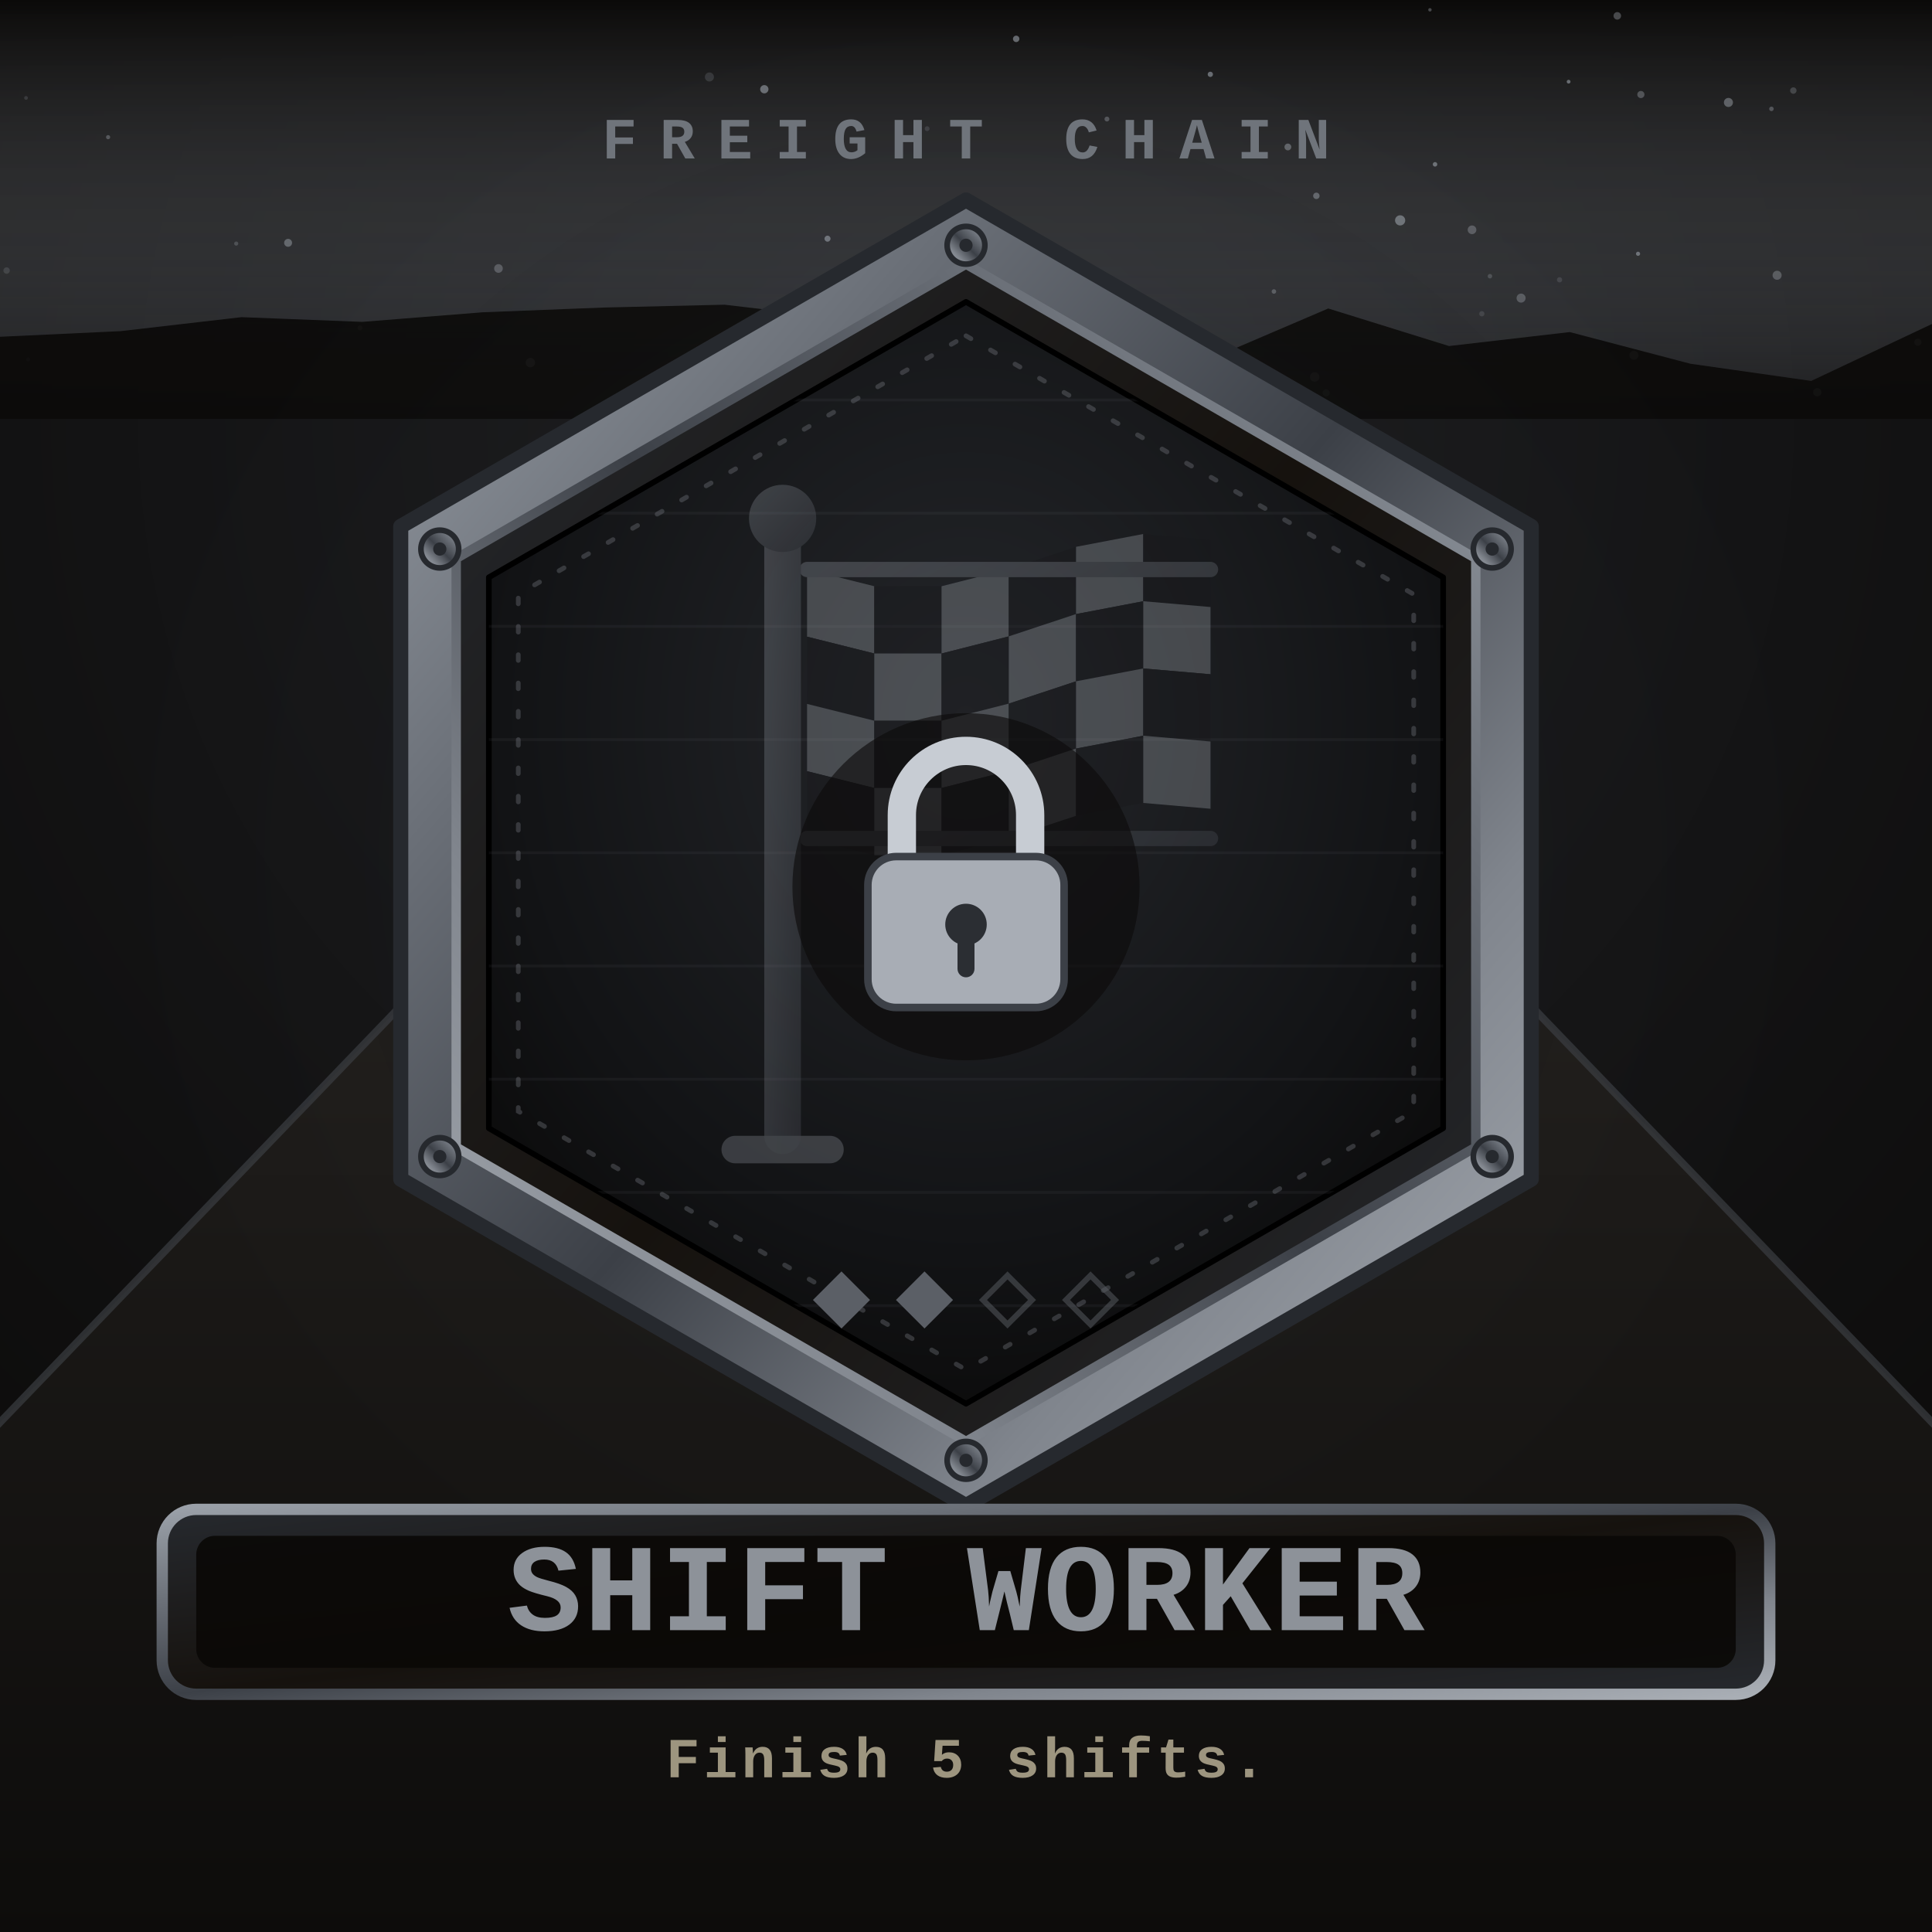
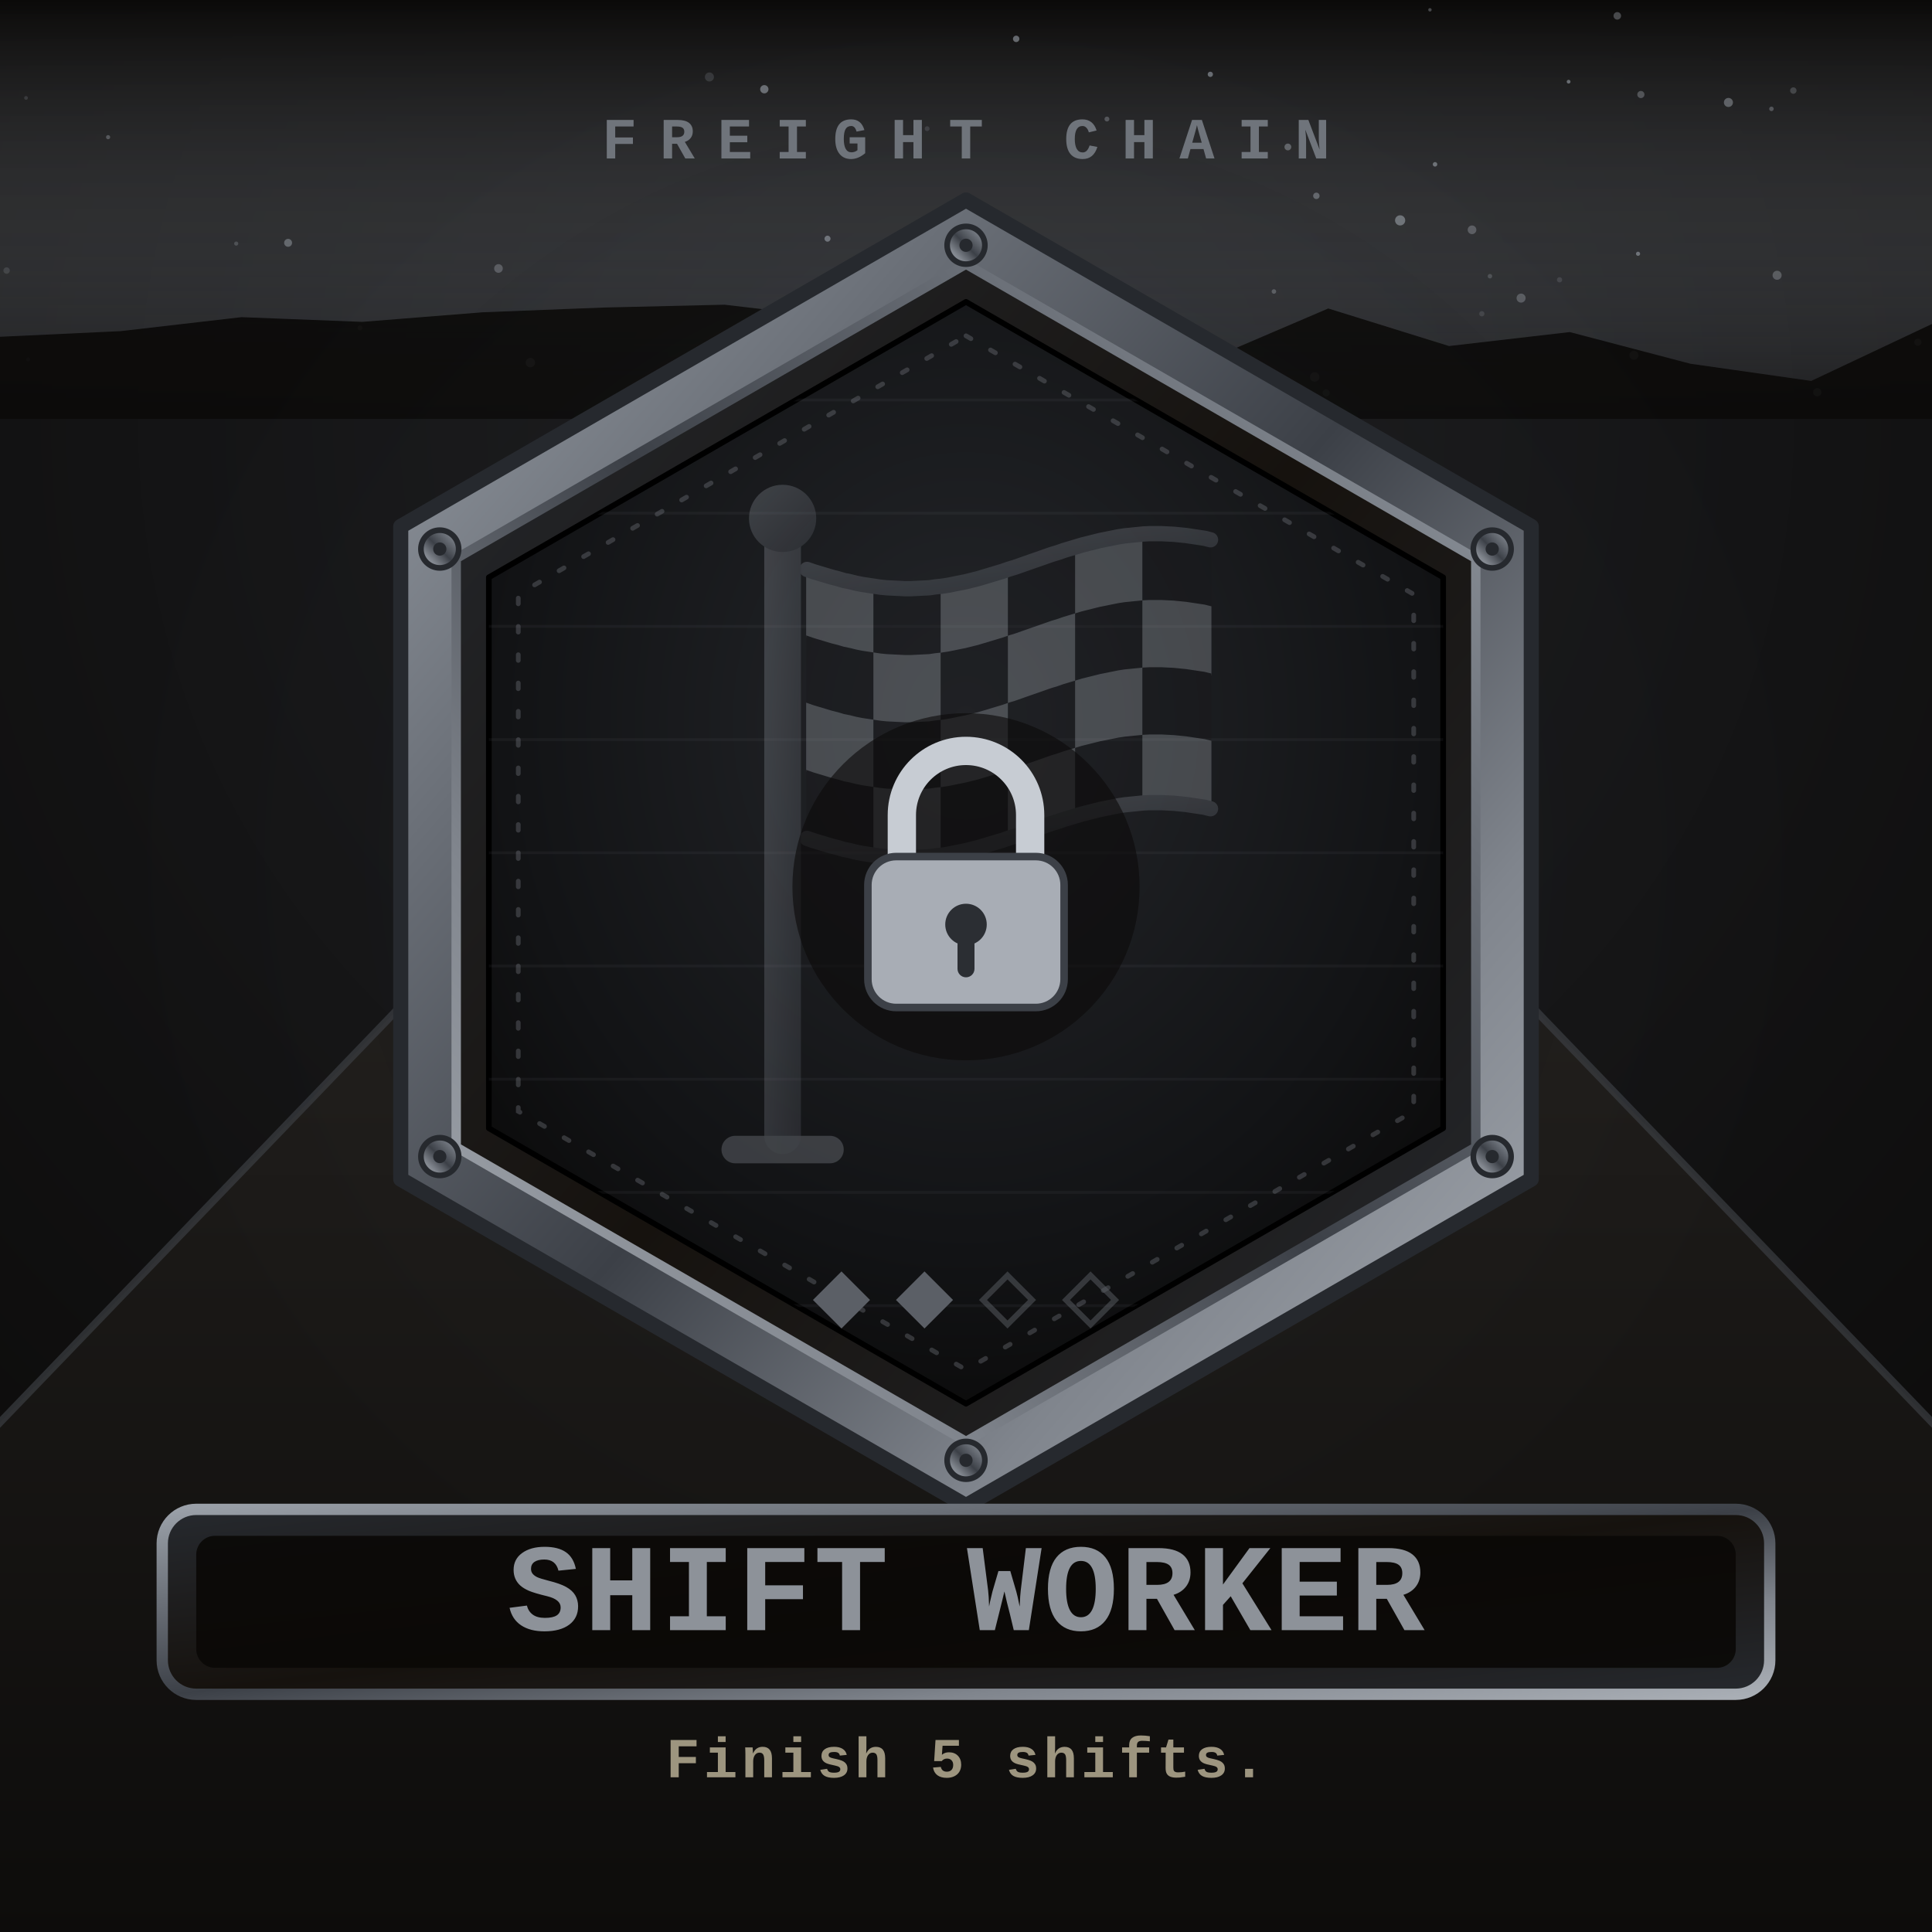
<svg xmlns="http://www.w3.org/2000/svg" width="1024" height="1024" viewBox="0 0 1024 1024" role="img" aria-label="Shift Worker – Freight Chain achievement (locked)">
  <defs>
    <radialGradient id="bg" cx="50%" cy="22%" r="85%">
      <stop offset="0" stop-color="#1c1d20" />
      <stop offset="1" stop-color="#0b0a09" />
    </radialGradient>
    <linearGradient id="sky" x1="0" y1="0" x2="0" y2="1">
      <stop offset="0" stop-color="#0b0a09" />
      <stop offset="1" stop-color="#7b7f86" stop-opacity="0.1" />
    </linearGradient>
    <linearGradient id="road" x1="0" y1="0" x2="0" y2="1">
      <stop offset="0" stop-color="#2a2724" />
      <stop offset="1" stop-color="#0d0c0b" />
    </linearGradient>
    <linearGradient id="rim" x1="0" y1="0" x2="1" y2="1">
      <stop offset="0%" stop-color="#9aa0a8" />
      <stop offset="25%" stop-color="#6a6f77" />
      <stop offset="50%" stop-color="#3c4047" />
      <stop offset="75%" stop-color="#80858d" />
      <stop offset="100%" stop-color="#a9aeb5" />
    </linearGradient>
    <linearGradient id="rimB" x1="1" y1="0" x2="0" y2="1">
      <stop offset="0%" stop-color="#9aa0a8" />
      <stop offset="25%" stop-color="#6a6f77" />
      <stop offset="50%" stop-color="#3c4047" />
      <stop offset="75%" stop-color="#80858d" />
      <stop offset="100%" stop-color="#a9aeb5" />
    </linearGradient>
    <linearGradient id="bevel" x1="0" y1="0" x2="1" y2="1">
      <stop offset="0" stop-color="#26292e" />
      <stop offset=".5" stop-color="#16120e" />
      <stop offset="1" stop-color="#26292e" />
    </linearGradient>
    <radialGradient id="plate" cx="50%" cy="38%" r="75%">
      <stop offset="0" stop-color="#24262a" />
      <stop offset=".65" stop-color="#121315" />
      <stop offset="1" stop-color="#070605" />
    </radialGradient>
    <radialGradient id="halo" cx="50%" cy="50%" r="50%">
      <stop offset="0" stop-color="#7b7f86" stop-opacity="0.06" />
      <stop offset="1" stop-color="#7b7f86" stop-opacity="0" />
    </radialGradient>
    <linearGradient id="ga" x1="0" y1="0" x2="1" y2="1">
      <stop offset="0" stop-color="#8b9099" />
      <stop offset="1" stop-color="#4c5058" />
    </linearGradient>
    <linearGradient id="sheen" x1="0" y1="0" x2="1" y2="1">
      <stop offset="0" stop-color="#fff" stop-opacity="0" />
      <stop offset=".45" stop-color="#fff" stop-opacity="0" />
      <stop offset=".5" stop-color="#fff" stop-opacity="0" />
      <stop offset=".56" stop-color="#fff" stop-opacity="0" />
      <stop offset="1" stop-color="#fff" stop-opacity="0" />
    </linearGradient>
    <filter id="glow" x="-30%" y="-30%" width="160%" height="160%">
      <feGaussianBlur stdDeviation="9" result="b" />
      <feMerge>
        <feMergeNode in="b" />
        <feMergeNode in="SourceGraphic" />
      </feMerge>
    </filter>
  </defs>
  <rect width="1024" height="1024" fill="url(#bg)" />
  <rect width="1024" height="222" fill="url(#sky)" />
  <circle cx="1016.5" cy="181.4" r="1.9" fill="#9aa0a8" opacity="0.5" />
  <circle cx="586.7" cy="63.1" r="1.3" fill="#9aa0a8" opacity="0.4" />
  <circle cx="757.9" cy="5.2" r="0.9" fill="#9aa0a8" opacity="0.4" />
  <circle cx="152.7" cy="128.7" r="2.1" fill="#9aa0a8" opacity="0.5" />
  <circle cx="682.6" cy="77.9" r="1.8" fill="#9aa0a8" opacity="0.5" />
  <circle cx="590.8" cy="157.9" r="1.5" fill="#9aa0a8" opacity="0.5" />
  <circle cx="491.4" cy="68.2" r="1.3" fill="#9aa0a8" opacity="0.2" />
  <circle cx="57.3" cy="72.7" r="1.1" fill="#9aa0a8" opacity="0.4" />
  <circle cx="353.3" cy="69.1" r="1.4" fill="#9aa0a8" opacity="0.5" />
  <circle cx="938.9" cy="57.7" r="1.2" fill="#9aa0a8" opacity="0.4" />
  <circle cx="641.5" cy="39.4" r="1.4" fill="#9aa0a8" opacity="0.6" />
  <circle cx="190.8" cy="173.8" r="1.3" fill="#9aa0a8" opacity="0.4" />
  <circle cx="941.9" cy="145.9" r="2.4" fill="#9aa0a8" opacity="0.4" />
  <circle cx="950.5" cy="48" r="1.7" fill="#9aa0a8" opacity="0.3" />
  <circle cx="857.2" cy="8.4" r="2" fill="#9aa0a8" opacity="0.4" />
  <circle cx="376" cy="40.8" r="2.4" fill="#9aa0a8" opacity="0.2" />
  <circle cx="507.9" cy="208.4" r="2.4" fill="#9aa0a8" opacity="0.2" />
  <circle cx="760.6" cy="87.1" r="1.2" fill="#9aa0a8" opacity="0.6" />
  <circle cx="868.2" cy="134.5" r="1.1" fill="#9aa0a8" opacity="0.6" />
  <circle cx="696.8" cy="199.8" r="2.5" fill="#9aa0a8" opacity="0.5" />
  <circle cx="281.1" cy="192.2" r="2.5" fill="#9aa0a8" opacity="0.6" />
  <circle cx="14.9" cy="190.5" r="1.1" fill="#9aa0a8" opacity="0.3" />
  <circle cx="826.6" cy="148.3" r="1.4" fill="#9aa0a8" opacity="0.2" />
  <circle cx="916.1" cy="54.3" r="2.4" fill="#9aa0a8" opacity="0.5" />
  <circle cx="866" cy="188.3" r="2.4" fill="#9aa0a8" opacity="0.5" />
  <circle cx="405.1" cy="47.3" r="2.2" fill="#9aa0a8" opacity="0.6" />
  <circle cx="322.4" cy="213.7" r="1.4" fill="#9aa0a8" opacity="0.5" />
  <circle cx="789.7" cy="146.4" r="1.2" fill="#9aa0a8" opacity="0.3" />
  <circle cx="697.7" cy="103.8" r="1.7" fill="#9aa0a8" opacity="0.5" />
  <circle cx="675.2" cy="154.5" r="1.2" fill="#9aa0a8" opacity="0.4" />
  <circle cx="785.4" cy="166.3" r="1.4" fill="#9aa0a8" opacity="0.2" />
  <circle cx="125.2" cy="129.1" r="1.1" fill="#9aa0a8" opacity="0.3" />
  <circle cx="479.7" cy="177.4" r="2.3" fill="#9aa0a8" opacity="0.5" />
  <circle cx="742.1" cy="116.8" r="2.7" fill="#9aa0a8" opacity="0.6" />
  <circle cx="806.2" cy="158" r="2.4" fill="#9aa0a8" opacity="0.4" />
  <circle cx="3.5" cy="143.4" r="1.7" fill="#9aa0a8" opacity="0.2" />
  <circle cx="538.6" cy="20.6" r="1.7" fill="#9aa0a8" opacity="0.6" />
  <circle cx="869.7" cy="50.1" r="1.9" fill="#9aa0a8" opacity="0.4" />
  <circle cx="264.2" cy="142.3" r="2.3" fill="#9aa0a8" opacity="0.4" />
  <circle cx="13.8" cy="51.9" r="1" fill="#9aa0a8" opacity="0.2" />
  <circle cx="780.2" cy="121.8" r="2.3" fill="#9aa0a8" opacity="0.4" />
  <circle cx="438.6" cy="126.5" r="1.6" fill="#9aa0a8" opacity="0.6" />
  <circle cx="963.2" cy="207.9" r="2.2" fill="#9aa0a8" opacity="0.5" />
  <circle cx="702.9" cy="208.2" r="1.9" fill="#9aa0a8" opacity="0.4" />
  <circle cx="831.4" cy="43.3" r="1" fill="#9aa0a8" opacity="0.6" />
  <circle cx="496.6" cy="176.4" r="1.6" fill="#9aa0a8" opacity="0.4" />
  <path d="M0 222L0 178.5L64 175.5L128 168.1L192 170.6L256 165.5L320 163L384 161.5L448 169L512 192.7L576 196.2L640 190.9L704 163.5L768 183.4L832 176L896 192.8L960 201.9L1024 171.7L1024 222Z" fill="#0a0908" opacity=".9" />
  <polygon points="512,222 -260,1024 1284,1024" fill="url(#road)" />
  <line x1="512" y1="222" x2="-260" y2="1024" stroke="#3a3d42" stroke-width="4" opacity=".7" />
  <line x1="512" y1="222" x2="1284" y2="1024" stroke="#3a3d42" stroke-width="4" opacity=".7" />
  <polygon points="510.4,222.9 513.6,222.9 514.1,247 509.9,247" fill="#5b5f66" opacity="0.5" />
  <polygon points="508.8,296.6 515.2,296.6 516.4,349.9 507.6,349.9" fill="#5b5f66" opacity="0.5" />
  <polygon points="505.8,428.4 518.2,428.4 519.8,502.4 504.2,502.4" fill="#5b5f66" opacity="0.5" />
  <polygon points="501.9,603.9 522.1,603.9 524.1,695.3 499.9,695.3" fill="#5b5f66" opacity="0.5" />
  <circle cx="512" cy="452" r="470" fill="url(#halo)" />
  <text x="512" y="84" text-anchor="middle" font-family="ui-monospace,'SF Mono',Menlo,Consolas,'Liberation Mono','DejaVu Sans Mono',monospace" font-size="31" font-weight="700" fill="#6f747b" letter-spacing="12">FREIGHT CHAIN</text>
  <polygon points="512,106 811.6,279 811.6,625 512,798 212.4,625 212.4,279" fill="url(#rim)" stroke="#26292e" stroke-width="8" stroke-linejoin="round" />
  <polygon points="512,140 782.2,296 782.2,608 512,764 241.8,608 241.8,296" fill="url(#bevel)" stroke="url(#rimB)" stroke-width="5" stroke-linejoin="round" />
  <polygon points="512,160 764.9,306 764.9,598 512,744 259.1,598 259.1,306" fill="url(#plate)" stroke="#000" stroke-width="3" stroke-linejoin="round" />
  <g stroke="#7b7f86" stroke-width="1.5" opacity="0.08" clip-path="url(#cl)">
    <line x1="212" y1="212" x2="812" y2="212" />
    <line x1="212" y1="272" x2="812" y2="272" />
    <line x1="212" y1="332" x2="812" y2="332" />
    <line x1="212" y1="392" x2="812" y2="392" />
    <line x1="212" y1="452" x2="812" y2="452" />
    <line x1="212" y1="512" x2="812" y2="512" />
    <line x1="212" y1="572" x2="812" y2="572" />
    <line x1="212" y1="632" x2="812" y2="632" />
    <line x1="212" y1="692" x2="812" y2="692" />
  </g>
  <clipPath id="cl">
    <polygon points="512,160 764.9,306 764.9,598 512,744 259.1,598 259.1,306" />
  </clipPath>
  <polygon points="512,178 749.3,315 749.3,589 512,726 274.7,589 274.7,315" fill="none" stroke="#7b7f86" stroke-width="2.5" stroke-dasharray="3 12" stroke-linecap="round" opacity="0.35" />
  <circle cx="512" cy="130" r="10" fill="url(#rimB)" stroke="#26292e" stroke-width="3" />
  <circle cx="512" cy="130" r="3.5" fill="#26292e" />
  <circle cx="790.9" cy="291" r="10" fill="url(#rimB)" stroke="#26292e" stroke-width="3" />
  <circle cx="790.9" cy="291" r="3.5" fill="#26292e" />
  <circle cx="790.9" cy="613" r="10" fill="url(#rimB)" stroke="#26292e" stroke-width="3" />
  <circle cx="790.9" cy="613" r="3.5" fill="#26292e" />
  <circle cx="512" cy="774" r="10" fill="url(#rimB)" stroke="#26292e" stroke-width="3" />
  <circle cx="512" cy="774" r="3.5" fill="#26292e" />
  <circle cx="233.1" cy="613" r="10" fill="url(#rimB)" stroke="#26292e" stroke-width="3" />
  <circle cx="233.1" cy="613" r="3.5" fill="#26292e" />
  <circle cx="233.1" cy="291" r="10" fill="url(#rimB)" stroke="#26292e" stroke-width="3" />
  <circle cx="233.1" cy="291" r="3.5" fill="#26292e" />
  <g transform="translate(512 440) scale(1.62)" opacity=".34">
    <g>
-       <path d="M-54,-87.274Q14,-106 82,-97.042" fill="none" stroke="url(#ga)" stroke-width="3" opacity="0" />
-       <polygon points="-52,-85.3 -30,-79.8 -30,-57.8 -52,-63.3" fill="#9aa0a8" />
-       <polygon points="-52,-63.3 -30,-57.8 -30,-35.8 -52,-41.3" fill="#17181a" />
-       <polygon points="-52,-41.3 -30,-35.8 -30,-13.8 -52,-19.3" fill="#9aa0a8" />
-       <polygon points="-52,-19.3 -30,-13.8 -30,8.2 -52,2.7" fill="#17181a" />
-       <polygon points="-30,-79.8 -8,-79.8 -8,-57.8 -30,-57.8" fill="#17181a" />
-       <polygon points="-30,-57.8 -8,-57.8 -8,-35.8 -30,-35.8" fill="#9aa0a8" />
-       <polygon points="-30,-35.8 -8,-35.8 -8,-13.8 -30,-13.8" fill="#17181a" />
-       <polygon points="-30,-13.8 -8,-13.8 -8,8.2 -30,8.2" fill="#9aa0a8" />
-       <polygon points="-8,-79.8 14,-85.4 14,-63.4 -8,-57.8" fill="#9aa0a8" />
-       <polygon points="-8,-57.8 14,-63.4 14,-41.4 -8,-35.8" fill="#17181a" />
-       <polygon points="-8,-35.8 14,-41.4 14,-19.4 -8,-13.8" fill="#9aa0a8" />
-       <polygon points="-8,-13.8 14,-19.4 14,2.6 -8,8.2" fill="#17181a" />
-       <polygon points="14,-85.4 36,-92.7 36,-70.7 14,-63.4" fill="#17181a" />
-       <polygon points="14,-63.4 36,-70.7 36,-48.7 14,-41.4" fill="#9aa0a8" />
-       <polygon points="14,-41.4 36,-48.7 36,-26.7 14,-19.4" fill="#17181a" />
-       <polygon points="14,-19.4 36,-26.7 36,-4.7 14,2.6" fill="#9aa0a8" />
-       <polygon points="36,-92.7 58,-96.9 58,-74.9 36,-70.7" fill="#9aa0a8" />
-       <polygon points="36,-70.7 58,-74.9 58,-52.9 36,-48.7" fill="#17181a" />
-       <polygon points="36,-48.7 58,-52.9 58,-30.9 36,-26.7" fill="#9aa0a8" />
-       <polygon points="36,-26.7 58,-30.9 58,-8.9 36,-4.7" fill="#17181a" />
-       <polygon points="58,-96.9 80,-95 80,-73 58,-74.9" fill="#17181a" />
-       <polygon points="58,-74.9 80,-73 80,-51 58,-52.9" fill="#9aa0a8" />
-       <polygon points="58,-52.9 80,-51 80,-29 58,-30.9" fill="#17181a" />
-       <polygon points="58,-30.9 80,-29 80,-7 58,-8.9" fill="#9aa0a8" />
-       <path d="M-52,-85.274H80M-52,2.726H80" stroke="url(#ga)" stroke-width="5" stroke-linecap="round" />
+       <polygon points="-52,-85.3 -50,-84.6 -48,-84 -46,-83.4 -44,-82.8 -42,-82.3 -40,-81.7 -38,-81.3 -36,-80.8 -34,-80.4 -32,-80.1 -30,-79.8 -30,-57.8 -32,-58.1 -34,-58.4 -36,-58.8 -38,-59.3 -40,-59.7 -42,-60.3 -44,-60.8 -46,-61.4 -48,-62 -50,-62.6 -52,-63.3" fill="#9aa0a8" stroke="#9aa0a8" stroke-width=".6" />
+       <polygon points="-52,-63.3 -50,-62.6 -48,-62 -46,-61.4 -44,-60.8 -42,-60.3 -40,-59.7 -38,-59.3 -36,-58.8 -34,-58.4 -32,-58.1 -30,-57.8 -30,-35.8 -32,-36.1 -34,-36.4 -36,-36.8 -38,-37.3 -40,-37.7 -42,-38.3 -44,-38.8 -46,-39.4 -48,-40 -50,-40.6 -52,-41.3" fill="#17181a" stroke="#17181a" stroke-width=".6" />
+       <polygon points="-52,-41.3 -50,-40.6 -48,-40 -46,-39.4 -44,-38.8 -42,-38.3 -40,-37.7 -38,-37.3 -36,-36.8 -34,-36.4 -32,-36.1 -30,-35.8 -30,-13.8 -32,-14.1 -34,-14.4 -36,-14.8 -38,-15.3 -40,-15.7 -42,-16.3 -44,-16.8 -46,-17.4 -48,-18 -50,-18.6 -52,-19.3" fill="#9aa0a8" stroke="#9aa0a8" stroke-width=".6" />
+       <polygon points="-52,-19.3 -50,-18.6 -48,-18 -46,-17.4 -44,-16.8 -42,-16.3 -40,-15.7 -38,-15.3 -36,-14.8 -34,-14.4 -32,-14.1 -30,-13.8 -30,8.2 -32,7.9 -34,7.6 -36,7.2 -38,6.7 -40,6.3 -42,5.7 -44,5.2 -46,4.6 -48,4 -50,3.4 -52,2.7" fill="#17181a" stroke="#17181a" stroke-width=".6" />
+       <polygon points="-30,-79.8 -28,-79.5 -26,-79.3 -24,-79.2 -22,-79.1 -20,-79 -18,-79 -16,-79.1 -14,-79.2 -12,-79.3 -10,-79.6 -8,-79.8 -8,-57.8 -10,-57.6 -12,-57.3 -14,-57.2 -16,-57.1 -18,-57 -20,-57 -22,-57.1 -24,-57.2 -26,-57.3 -28,-57.5 -30,-57.8" fill="#17181a" stroke="#17181a" stroke-width=".6" />
+       <polygon points="-30,-57.8 -28,-57.5 -26,-57.3 -24,-57.2 -22,-57.1 -20,-57 -18,-57 -16,-57.1 -14,-57.2 -12,-57.3 -10,-57.6 -8,-57.8 -8,-35.8 -10,-35.6 -12,-35.3 -14,-35.2 -16,-35.1 -18,-35 -20,-35 -22,-35.1 -24,-35.2 -26,-35.3 -28,-35.5 -30,-35.8" fill="#9aa0a8" stroke="#9aa0a8" stroke-width=".6" />
+       <polygon points="-30,-35.8 -28,-35.5 -26,-35.3 -24,-35.2 -22,-35.1 -20,-35 -18,-35 -16,-35.1 -14,-35.2 -12,-35.3 -10,-35.6 -8,-35.8 -8,-13.8 -10,-13.6 -12,-13.3 -14,-13.2 -16,-13.1 -18,-13 -20,-13 -22,-13.1 -24,-13.2 -26,-13.3 -28,-13.5 -30,-13.8" fill="#17181a" stroke="#17181a" stroke-width=".6" />
+       <polygon points="-30,-13.8 -28,-13.5 -26,-13.3 -24,-13.2 -22,-13.1 -20,-13 -18,-13 -16,-13.1 -14,-13.2 -12,-13.3 -10,-13.6 -8,-13.8 -8,8.2 -10,8.4 -12,8.7 -14,8.8 -16,8.9 -18,9 -20,9 -22,8.9 -24,8.8 -26,8.7 -28,8.5 -30,8.2" fill="#9aa0a8" stroke="#9aa0a8" stroke-width=".6" />
+       <polygon points="-8,-79.8 -6,-80.1 -4,-80.5 -2,-80.9 0,-81.3 2,-81.8 4,-82.3 6,-82.9 8,-83.5 10,-84.1 12,-84.7 14,-85.4 14,-63.4 12,-62.7 10,-62.1 8,-61.5 6,-60.9 4,-60.3 2,-59.8 0,-59.3 -2,-58.9 -4,-58.5 -6,-58.1 -8,-57.8" fill="#9aa0a8" stroke="#9aa0a8" stroke-width=".6" />
+       <polygon points="-8,-57.8 -6,-58.1 -4,-58.5 -2,-58.9 0,-59.3 2,-59.8 4,-60.3 6,-60.9 8,-61.5 10,-62.1 12,-62.7 14,-63.4 14,-41.4 12,-40.7 10,-40.1 8,-39.5 6,-38.9 4,-38.3 2,-37.8 0,-37.3 -2,-36.9 -4,-36.5 -6,-36.1 -8,-35.8" fill="#17181a" stroke="#17181a" stroke-width=".6" />
+       <polygon points="-8,-35.8 -6,-36.1 -4,-36.5 -2,-36.9 0,-37.3 2,-37.8 4,-38.3 6,-38.9 8,-39.5 10,-40.1 12,-40.7 14,-41.4 14,-19.4 12,-18.7 10,-18.1 8,-17.5 6,-16.9 4,-16.3 2,-15.8 0,-15.3 -2,-14.9 -4,-14.5 -6,-14.1 -8,-13.8" fill="#9aa0a8" stroke="#9aa0a8" stroke-width=".6" />
+       <polygon points="-8,-13.8 -6,-14.1 -4,-14.5 -2,-14.9 0,-15.3 2,-15.8 4,-16.3 6,-16.9 8,-17.5 10,-18.1 12,-18.7 14,-19.4 14,2.6 12,3.3 10,3.9 8,4.5 6,5.1 4,5.7 2,6.2 0,6.7 -2,7.1 -4,7.5 -6,7.9 -8,8.2" fill="#17181a" stroke="#17181a" stroke-width=".6" />
+       <polygon points="14,-85.4 16,-86 18,-86.7 20,-87.4 22,-88.1 24,-88.8 26,-89.5 28,-90.2 30,-90.8 32,-91.5 34,-92.1 36,-92.7 36,-70.7 34,-70.1 32,-69.5 30,-68.8 28,-68.2 26,-67.5 24,-66.8 22,-66.1 20,-65.4 18,-64.7 16,-64 14,-63.4" fill="#17181a" stroke="#17181a" stroke-width=".6" />
+       <polygon points="14,-63.4 16,-64 18,-64.7 20,-65.4 22,-66.1 24,-66.8 26,-67.5 28,-68.2 30,-68.8 32,-69.5 34,-70.1 36,-70.7 36,-48.7 34,-48.1 32,-47.5 30,-46.8 28,-46.2 26,-45.5 24,-44.8 22,-44.1 20,-43.4 18,-42.7 16,-42 14,-41.4" fill="#9aa0a8" stroke="#9aa0a8" stroke-width=".6" />
+       <polygon points="14,-41.4 16,-42 18,-42.7 20,-43.4 22,-44.1 24,-44.8 26,-45.5 28,-46.2 30,-46.8 32,-47.5 34,-48.1 36,-48.7 36,-26.7 34,-26.1 32,-25.5 30,-24.8 28,-24.2 26,-23.5 24,-22.8 22,-22.1 20,-21.4 18,-20.7 16,-20 14,-19.4" fill="#17181a" stroke="#17181a" stroke-width=".6" />
+       <polygon points="14,-19.4 16,-20 18,-20.7 20,-21.4 22,-22.1 24,-22.8 26,-23.5 28,-24.2 30,-24.8 32,-25.5 34,-26.1 36,-26.7 36,-4.7 34,-4.1 32,-3.5 30,-2.8 28,-2.2 26,-1.5 24,-0.8 22,-0.1 20,0.6 18,1.3 16,2 14,2.6" fill="#9aa0a8" stroke="#9aa0a8" stroke-width=".6" />
+       <polygon points="36,-92.7 38,-93.3 40,-93.8 42,-94.3 44,-94.8 46,-95.2 48,-95.6 50,-96 52,-96.3 54,-96.5 56,-96.7 58,-96.9 58,-74.9 56,-74.7 54,-74.5 52,-74.3 50,-74 48,-73.6 46,-73.2 44,-72.8 42,-72.3 40,-71.8 38,-71.3 36,-70.7" fill="#9aa0a8" stroke="#9aa0a8" stroke-width=".6" />
+       <polygon points="36,-70.7 38,-71.3 40,-71.8 42,-72.3 44,-72.8 46,-73.2 48,-73.6 50,-74 52,-74.3 54,-74.5 56,-74.7 58,-74.9 58,-52.9 56,-52.7 54,-52.5 52,-52.3 50,-52 48,-51.6 46,-51.2 44,-50.8 42,-50.3 40,-49.8 38,-49.3 36,-48.7" fill="#17181a" stroke="#17181a" stroke-width=".6" />
+       <polygon points="36,-48.7 38,-49.3 40,-49.8 42,-50.3 44,-50.8 46,-51.2 48,-51.6 50,-52 52,-52.3 54,-52.5 56,-52.7 58,-52.9 58,-30.9 56,-30.7 54,-30.5 52,-30.3 50,-30 48,-29.6 46,-29.2 44,-28.8 42,-28.3 40,-27.8 38,-27.3 36,-26.7" fill="#9aa0a8" stroke="#9aa0a8" stroke-width=".6" />
+       <polygon points="36,-26.7 38,-27.3 40,-27.8 42,-28.3 44,-28.8 46,-29.2 48,-29.6 50,-30 52,-30.3 54,-30.5 56,-30.7 58,-30.9 58,-8.9 56,-8.7 54,-8.5 52,-8.3 50,-8 48,-7.6 46,-7.2 44,-6.8 42,-6.3 40,-5.8 38,-5.3 36,-4.7" fill="#17181a" stroke="#17181a" stroke-width=".6" />
+       <polygon points="58,-96.9 60,-97 62,-97 64,-97 66,-96.9 68,-96.8 70,-96.6 72,-96.4 74,-96.1 76,-95.8 78,-95.5 80,-95 80,-73 78,-73.5 76,-73.8 74,-74.1 72,-74.4 70,-74.6 68,-74.8 66,-74.9 64,-75 62,-75 60,-75 58,-74.9" fill="#17181a" stroke="#17181a" stroke-width=".6" />
+       <polygon points="58,-74.9 60,-75 62,-75 64,-75 66,-74.9 68,-74.8 70,-74.6 72,-74.4 74,-74.1 76,-73.8 78,-73.5 80,-73 80,-51 78,-51.5 76,-51.8 74,-52.1 72,-52.4 70,-52.6 68,-52.8 66,-52.9 64,-53 62,-53 60,-53 58,-52.9" fill="#9aa0a8" stroke="#9aa0a8" stroke-width=".6" />
+       <polygon points="58,-52.9 60,-53 62,-53 64,-53 66,-52.9 68,-52.8 70,-52.6 72,-52.4 74,-52.1 76,-51.8 78,-51.5 80,-51 80,-29 78,-29.5 76,-29.8 74,-30.1 72,-30.4 70,-30.6 68,-30.8 66,-30.9 64,-31 62,-31 60,-31 58,-30.9" fill="#17181a" stroke="#17181a" stroke-width=".6" />
+       <polygon points="58,-30.9 60,-31 62,-31 64,-31 66,-30.9 68,-30.8 70,-30.6 72,-30.4 74,-30.1 76,-29.8 78,-29.5 80,-29 80,-7 78,-7.5 76,-7.8 74,-8.1 72,-8.4 70,-8.6 68,-8.8 66,-8.9 64,-9 62,-9 60,-9 58,-8.9" fill="#9aa0a8" stroke="#9aa0a8" stroke-width=".6" />
+       <polyline points="-52,-85.3 -50,-84.6 -48,-84 -46,-83.4 -44,-82.8 -42,-82.3 -40,-81.7 -38,-81.3 -36,-80.8 -34,-80.4 -32,-80.1 -30,-79.8 -28,-79.5 -26,-79.3 -24,-79.2 -22,-79.1 -20,-79 -18,-79 -16,-79.1 -14,-79.2 -12,-79.3 -10,-79.6 -8,-79.8 -6,-80.1 -4,-80.5 -2,-80.9 0,-81.3 2,-81.8 4,-82.3 6,-82.9 8,-83.5 10,-84.1 12,-84.7 14,-85.4 16,-86 18,-86.7 20,-87.4 22,-88.1 24,-88.8 26,-89.5 28,-90.2 30,-90.8 32,-91.5 34,-92.1 36,-92.7 38,-93.3 40,-93.8 42,-94.3 44,-94.8 46,-95.2 48,-95.6 50,-96 52,-96.3 54,-96.5 56,-96.7 58,-96.9 60,-97 62,-97 64,-97 66,-96.9 68,-96.8 70,-96.6 72,-96.4 74,-96.1 76,-95.8 78,-95.5 80,-95" fill="none" stroke="url(#ga)" stroke-width="5" stroke-linecap="round" stroke-linejoin="round" />
+       <polyline points="-52,2.7 -50,3.4 -48,4 -46,4.6 -44,5.2 -42,5.7 -40,6.3 -38,6.7 -36,7.2 -34,7.6 -32,7.9 -30,8.2 -28,8.5 -26,8.7 -24,8.8 -22,8.9 -20,9 -18,9 -16,8.9 -14,8.8 -12,8.7 -10,8.4 -8,8.2 -6,7.9 -4,7.5 -2,7.1 0,6.7 2,6.2 4,5.7 6,5.1 8,4.5 10,3.9 12,3.3 14,2.6 16,2 18,1.3 20,0.6 22,-0.1 24,-0.8 26,-1.5 28,-2.2 30,-2.8 32,-3.5 34,-4.1 36,-4.7 38,-5.3 40,-5.8 42,-6.3 44,-6.8 46,-7.2 48,-7.6 50,-8 52,-8.3 54,-8.5 56,-8.7 58,-8.9 60,-9 62,-9 64,-9 66,-8.9 68,-8.8 70,-8.6 72,-8.4 74,-8.1 76,-7.8 78,-7.5 80,-7" fill="none" stroke="url(#ga)" stroke-width="5" stroke-linecap="round" stroke-linejoin="round" />
      <rect x="-66" y="-100" width="12" height="206" rx="6" fill="url(#ga)" />
      <circle cx="-60" cy="-102" r="11" fill="url(#ga)" />
      <rect x="-80" y="100" width="40" height="9" rx="4.5" fill="#9aa0a8" opacity=".85" />
    </g>
  </g>
  <g transform="translate(512 470)">
    <circle r="92" fill="#0b0a09" opacity=".62" />
    <path d="M-34 -14V-38A34 34 0 0 1 34 -38V-14" fill="none" stroke="#c7ccd3" stroke-width="15" stroke-linecap="round" />
    <rect x="-52" y="-16" width="104" height="80" rx="15" fill="#a8adb5" />
    <rect x="-52" y="-16" width="104" height="80" rx="15" fill="none" stroke="#3c4047" stroke-width="4" />
    <circle cy="20" r="11" fill="#2b2e33" />
    <rect x="-4.5" y="26" width="9" height="22" rx="4.5" fill="#2b2e33" />
  </g>
  <polygon points="446,676 459,689 446,702 433,689" fill="#5b5f66" stroke="#5b5f66" stroke-width="3" opacity="1" />
  <polygon points="490,676 503,689 490,702 477,689" fill="#5b5f66" stroke="#5b5f66" stroke-width="3" opacity="1" />
  <polygon points="534,676 547,689 534,702 521,689" fill="none" stroke="#5b5f66" stroke-width="3" opacity="0.5" />
  <polygon points="578,676 591,689 578,702 565,689" fill="none" stroke="#5b5f66" stroke-width="3" opacity="0.5" />
  <polygon points="512,106 811.6,279 811.6,625 512,798 212.4,625 212.4,279" fill="url(#sheen)" stroke="none" />
  <rect x="86" y="800" width="852" height="98" rx="18" fill="url(#bevel)" stroke="url(#rim)" stroke-width="6" />
  <rect x="104" y="814" width="816" height="70" rx="10" fill="#0a0806" opacity=".9" />
  <text x="512" y="864" text-anchor="middle" font-family="ui-monospace,'SF Mono',Menlo,Consolas,'Liberation Mono','DejaVu Sans Mono',monospace" font-size="66" font-weight="800" fill="#8d9299" letter-spacing="1">SHIFT WORKER</text>
  <text x="512" y="942" text-anchor="middle" font-family="ui-monospace,'SF Mono',Menlo,Consolas,'Liberation Mono','DejaVu Sans Mono',monospace" font-size="30" font-weight="700" fill="#9d957f" letter-spacing="2">
    <tspan x="512" dy="0">Finish 5 shifts.</tspan>
  </text>
</svg>
